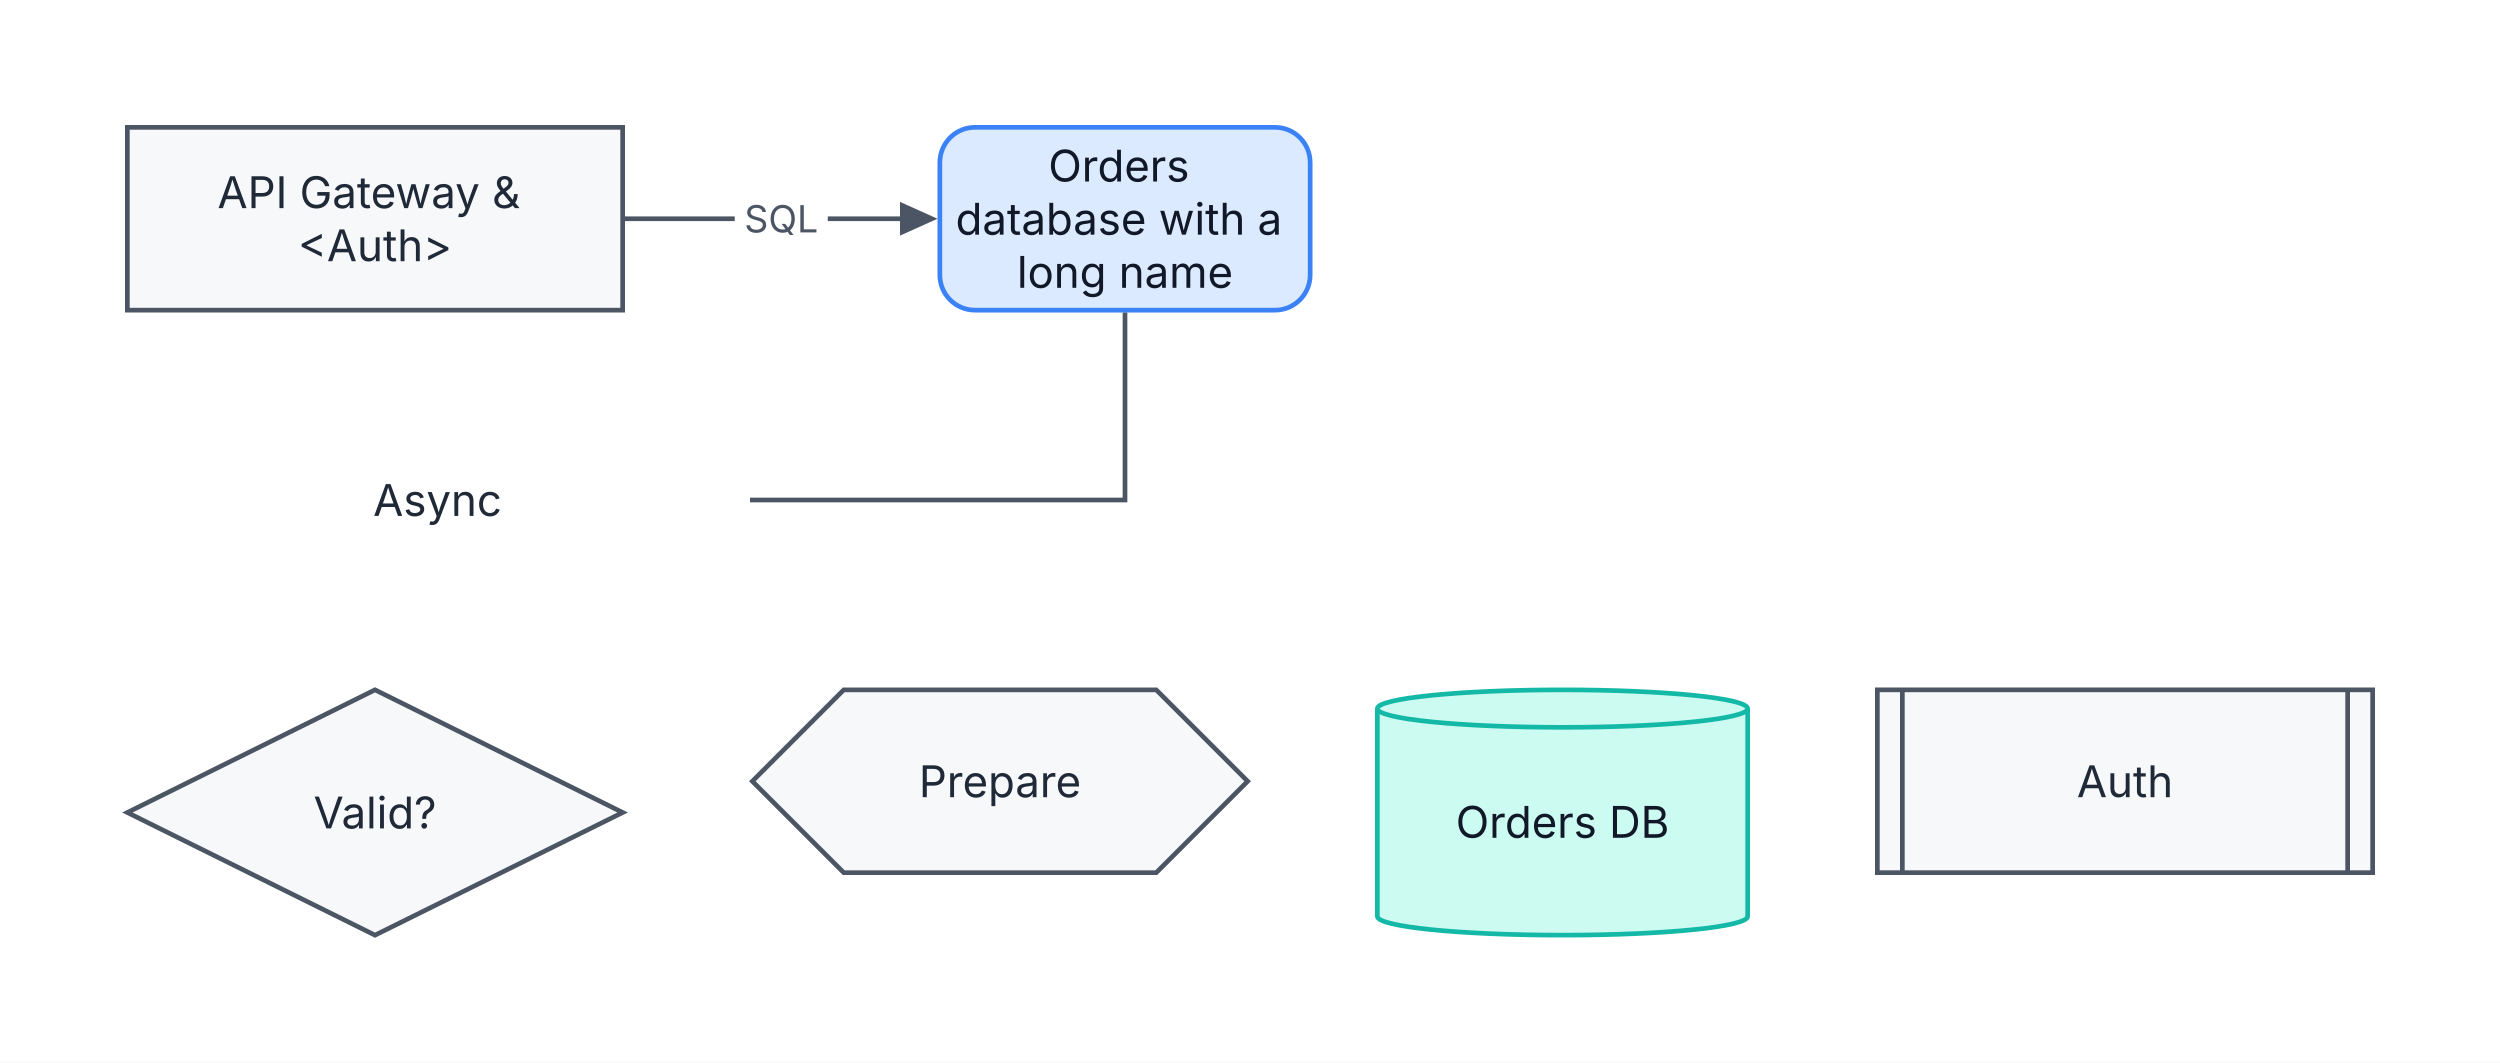
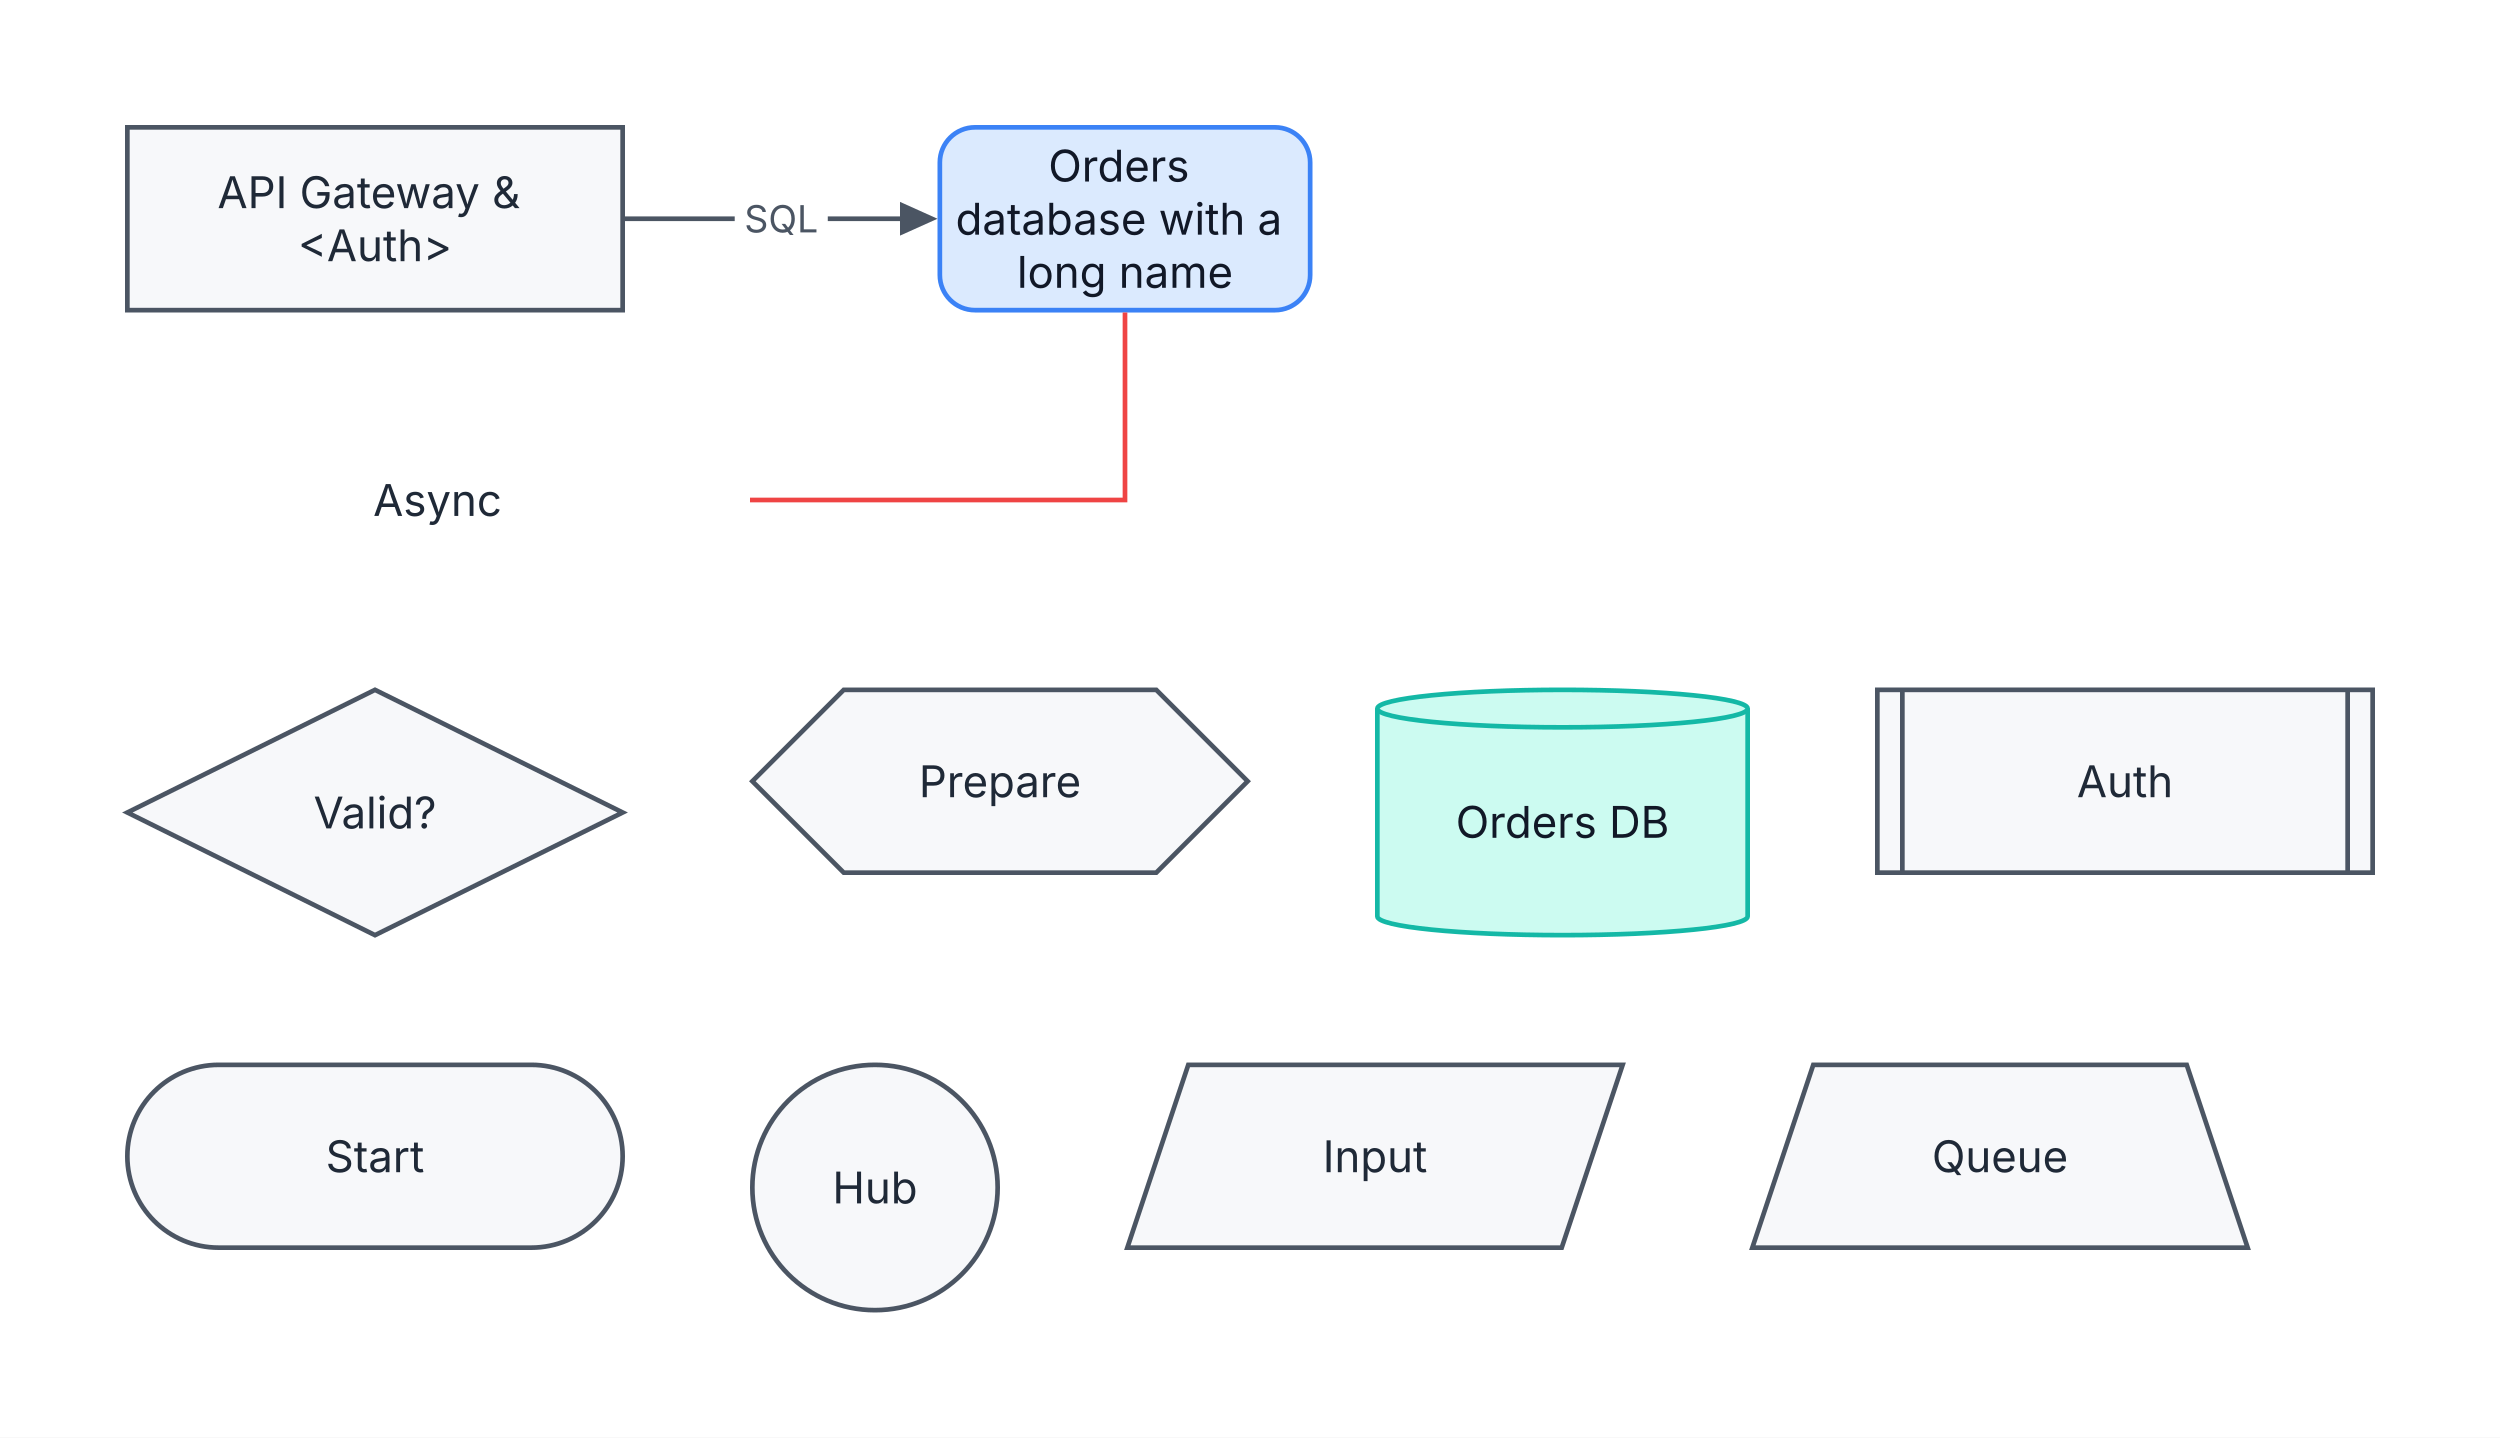
- <svg xmlns="http://www.w3.org/2000/svg" width="800" height="340" viewBox="0 0 800 340" font-family="Inter, sans-serif">
-   <rect x="0" y="0" width="800" height="340" fill="#ffffff" />
+ <svg xmlns="http://www.w3.org/2000/svg" width="800" height="460" viewBox="0 0 800 460" font-family="Inter, sans-serif">
+   <rect x="0" y="0" width="800" height="460" fill="#ffffff" />
  <g id="api">
    <rect x="40.75" y="40.75" width="158.5" height="58.5" rx="0" fill="#f7f8fa" stroke="#4b5563" stroke-width="1.5" />
    <text x="120" font-size="14" fill="#1f2937" text-anchor="middle" dominant-baseline="central">
      <tspan x="120" y="61.5">API Gateway &amp;</tspan>
      <tspan x="120" y="78.5">&lt;Auth&gt;</tspan>
    </text>
  </g>
  <g id="db">
    <rect x="300.75" y="40.75" width="118.5" height="58.5" rx="11.25" fill="#dbeafe" stroke="#3b82f6" stroke-width="1.5" />
    <text x="360" font-size="14" fill="#111827" text-anchor="middle" dominant-baseline="central">
      <tspan x="360" y="53">Orders</tspan>
      <tspan x="360" y="70">database with a</tspan>
      <tspan x="360" y="87">long name</tspan>
    </text>
  </g>
  <g id="note">
    <text x="140" font-size="14" fill="#1f2937" text-anchor="middle" dominant-baseline="central">
      <tspan x="140" y="160">Async</tspan>
    </text>
  </g>
  <g id="valid">
    <polygon points="120,220.75 199.25,260 120,299.25 40.75,260" fill="#f7f8fa" stroke="#4b5563" stroke-width="1.5" />
    <text x="120" font-size="14" fill="#1f2937" text-anchor="middle" dominant-baseline="central">
      <tspan x="120" y="260">Valid?</tspan>
    </text>
  </g>
  <g id="prepare">
    <polygon points="270,220.75 370,220.75 399.25,250 370,279.25 270,279.25 240.75,250" fill="#f7f8fa" stroke="#4b5563" stroke-width="1.5" />
    <text x="320" font-size="14" fill="#1f2937" text-anchor="middle" dominant-baseline="central">
      <tspan x="320" y="250">Prepare</tspan>
    </text>
  </g>
  <g id="orders">
    <path d="M440.75,226.75 A59.25,6 0 0 1 559.25,226.75 V293.25 A59.25,6 0 0 1 440.75,293.25 Z" fill="#ccfbf1" stroke="#14b8a6" stroke-width="1.5" />
    <path d="M440.75,226.75 A59.25,6 0 0 0 559.25,226.75" fill="none" stroke="#14b8a6" stroke-width="1.5" />
    <text x="500" font-size="14" fill="#111827" text-anchor="middle" dominant-baseline="central">
      <tspan x="500" y="263">Orders DB</tspan>
    </text>
  </g>
  <g id="auth">
    <rect x="600.75" y="220.75" width="158.5" height="58.5" rx="0" fill="#f7f8fa" stroke="#4b5563" stroke-width="1.5" />
    <line x1="608.75" y1="220.75" x2="608.75" y2="279.25" stroke="#4b5563" stroke-width="1.5" />
    <line x1="751.25" y1="220.75" x2="751.25" y2="279.25" stroke="#4b5563" stroke-width="1.5" />
    <text x="680" font-size="14" fill="#1f2937" text-anchor="middle" dominant-baseline="central">
      <tspan x="680" y="250">Auth</tspan>
    </text>
  </g>
+   <g id="start">
+     <rect x="40.75" y="340.75" width="158.5" height="58.5" rx="29.25" fill="#f7f8fa" stroke="#4b5563" stroke-width="1.5" />
+     <text x="120" font-size="14" fill="#1f2937" text-anchor="middle" dominant-baseline="central">
+       <tspan x="120" y="370">Start</tspan>
+     </text>
+   </g>
+   <g id="hub">
+     <ellipse cx="280" cy="380" rx="39.25" ry="39.25" fill="#f7f8fa" stroke="#4b5563" stroke-width="1.5" />
+     <text x="280" font-size="14" fill="#1f2937" text-anchor="middle" dominant-baseline="central">
+       <tspan x="280" y="380">Hub</tspan>
+     </text>
+   </g>
+   <g id="input">
+     <polygon points="380.25,340.75 519.25,340.75 499.75,399.25 360.75,399.25" fill="#f7f8fa" stroke="#4b5563" stroke-width="1.5" />
+     <text x="440" font-size="14" fill="#1f2937" text-anchor="middle" dominant-baseline="central">
+       <tspan x="440" y="370">Input</tspan>
+     </text>
+   </g>
+   <g id="queue">
+     <polygon points="580.25,340.75 699.75,340.75 719.25,399.25 560.75,399.25" fill="#f7f8fa" stroke="#4b5563" stroke-width="1.5" />
+     <text x="640" font-size="14" fill="#1f2937" text-anchor="middle" dominant-baseline="central">
+       <tspan x="640" y="370">Queue</tspan>
+     </text>
+   </g>
  <g class="connector">
    <line x1="200" y1="70" x2="290.4" y2="70" stroke="#4b5563" stroke-width="1.5" />
    <polygon points="300,70 288,75.4 288,64.6" fill="#4b5563" />
    <rect x="235.11" y="59.5" width="29.78" height="21" rx="2" fill="#ffffff" />
    <text x="250" font-size="12" fill="#4b5563" text-anchor="middle" dominant-baseline="central">
      <tspan x="250" y="70">SQL</tspan>
    </text>
  </g>
  <g class="connector">
-     <polyline points="240,160 360,160 360,100" fill="none" stroke="#4b5563" stroke-width="1.5" />
+     <polyline points="240,160 360,160 360,100" fill="none" stroke="#ef4444" stroke-width="1.5" />
  </g>
</svg>
